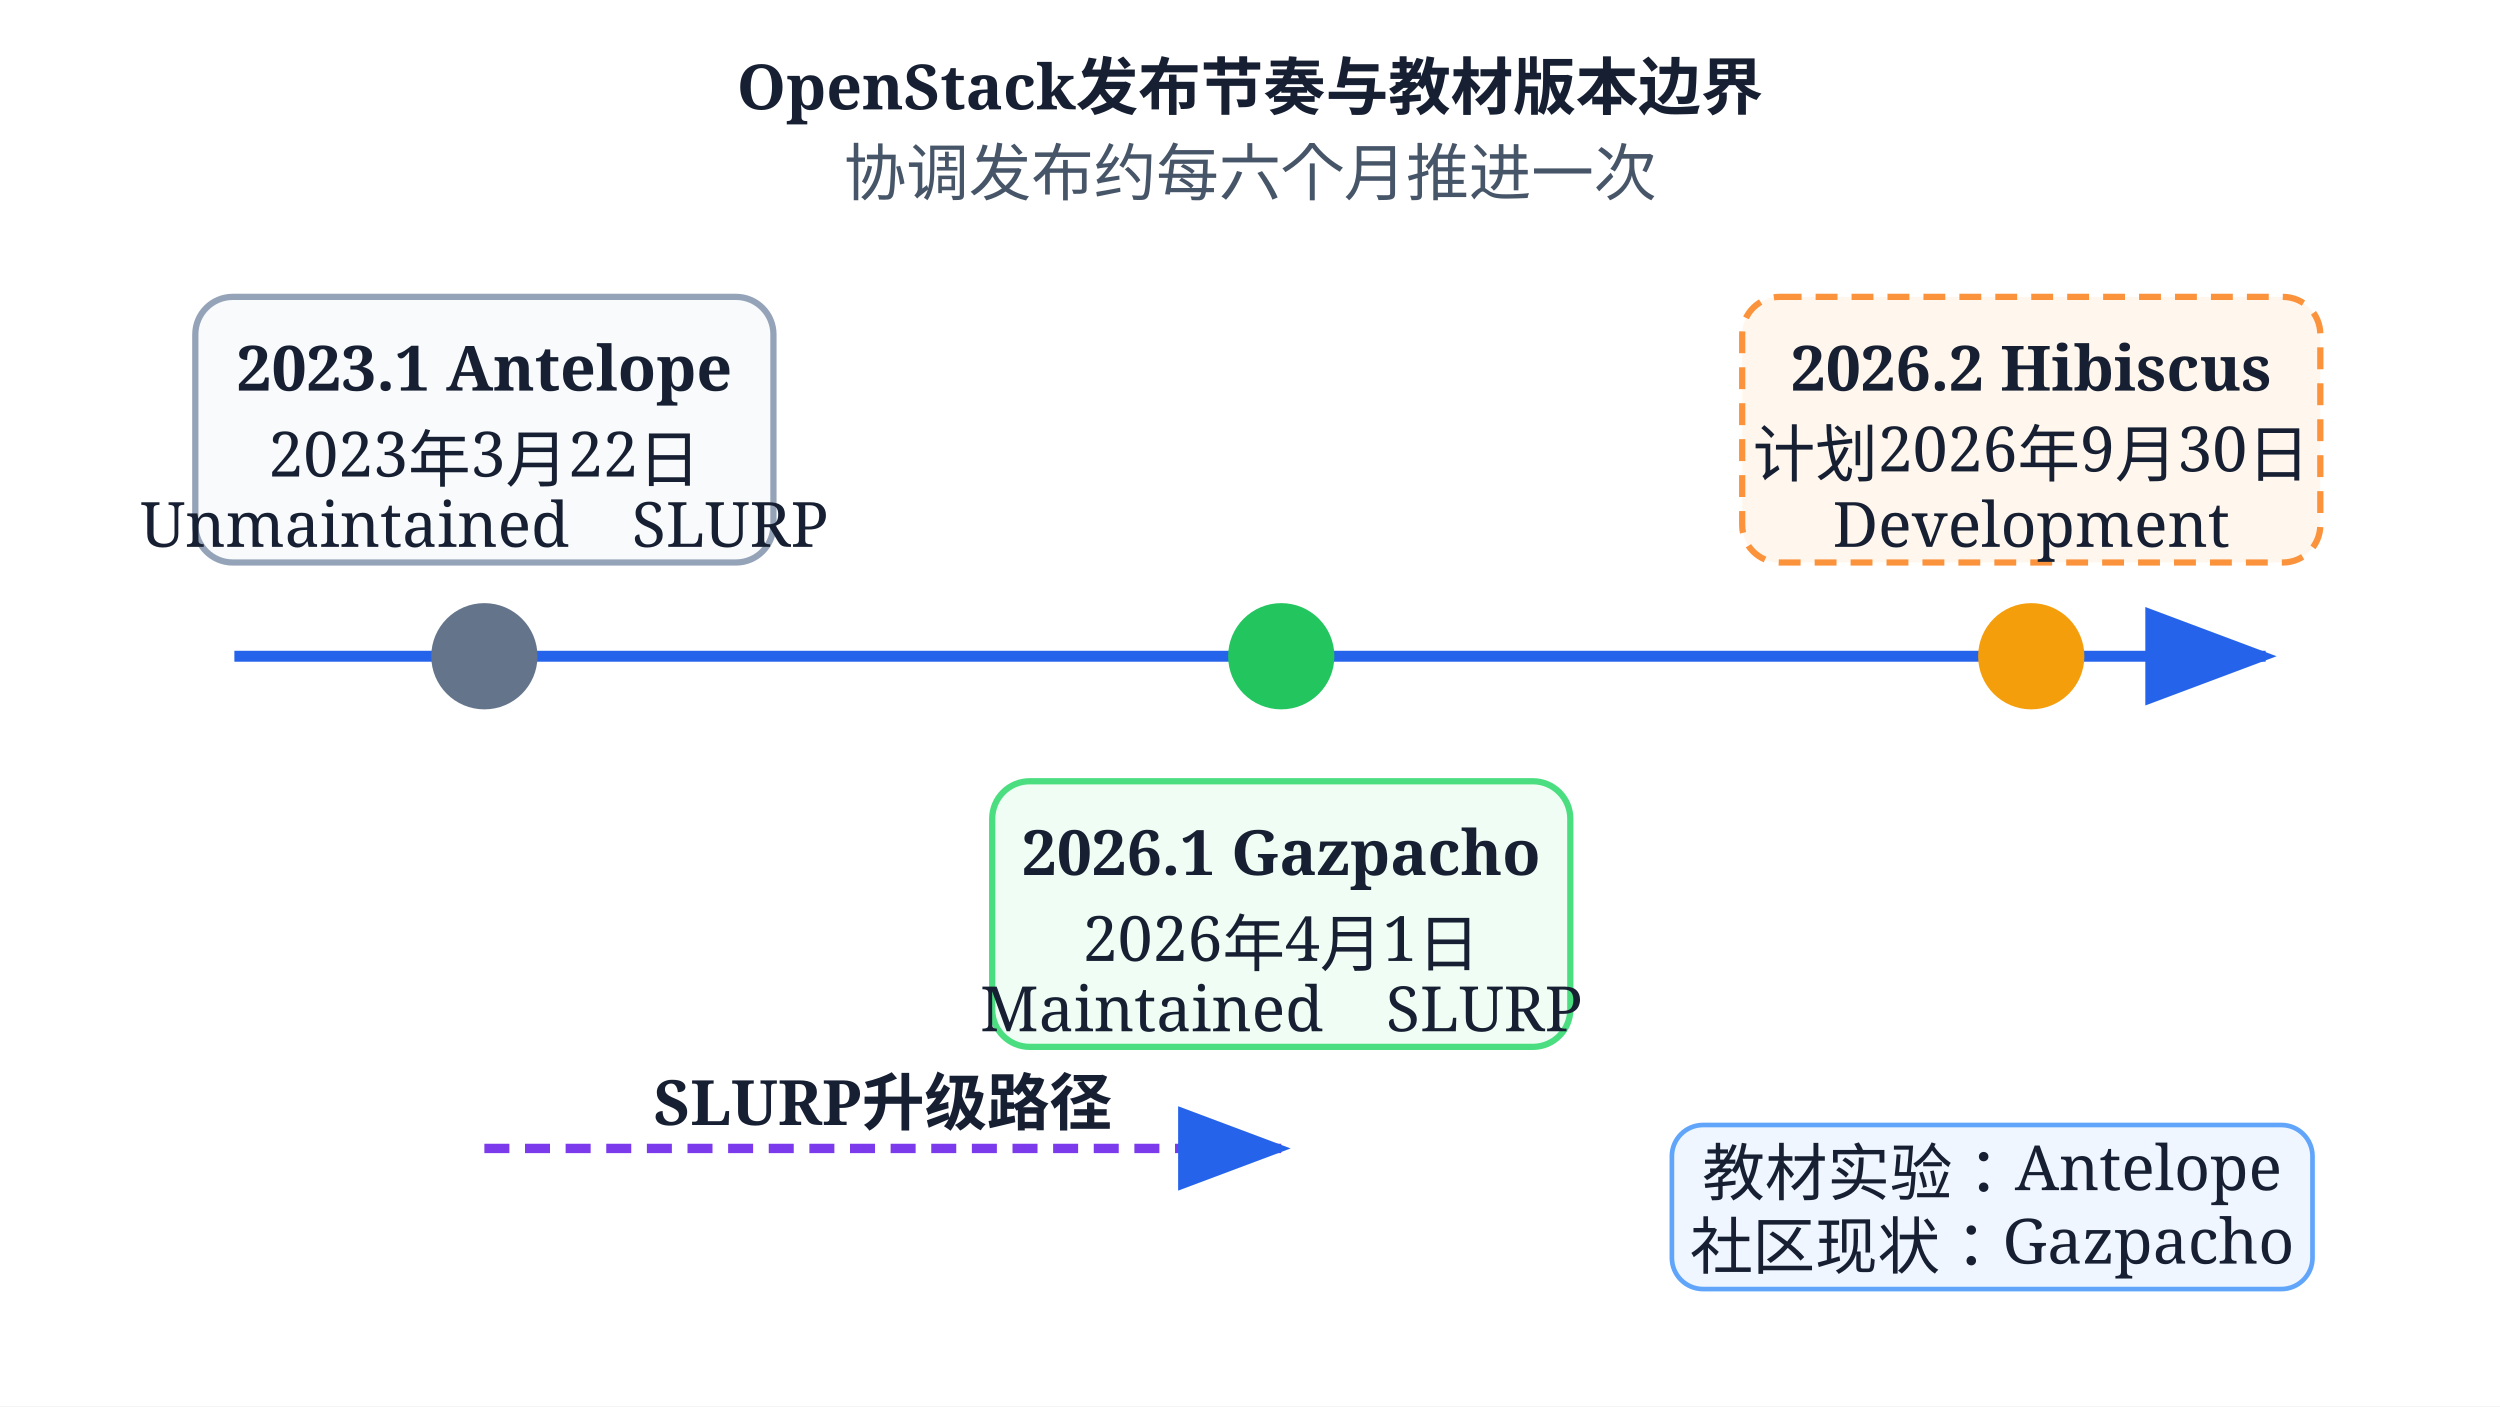
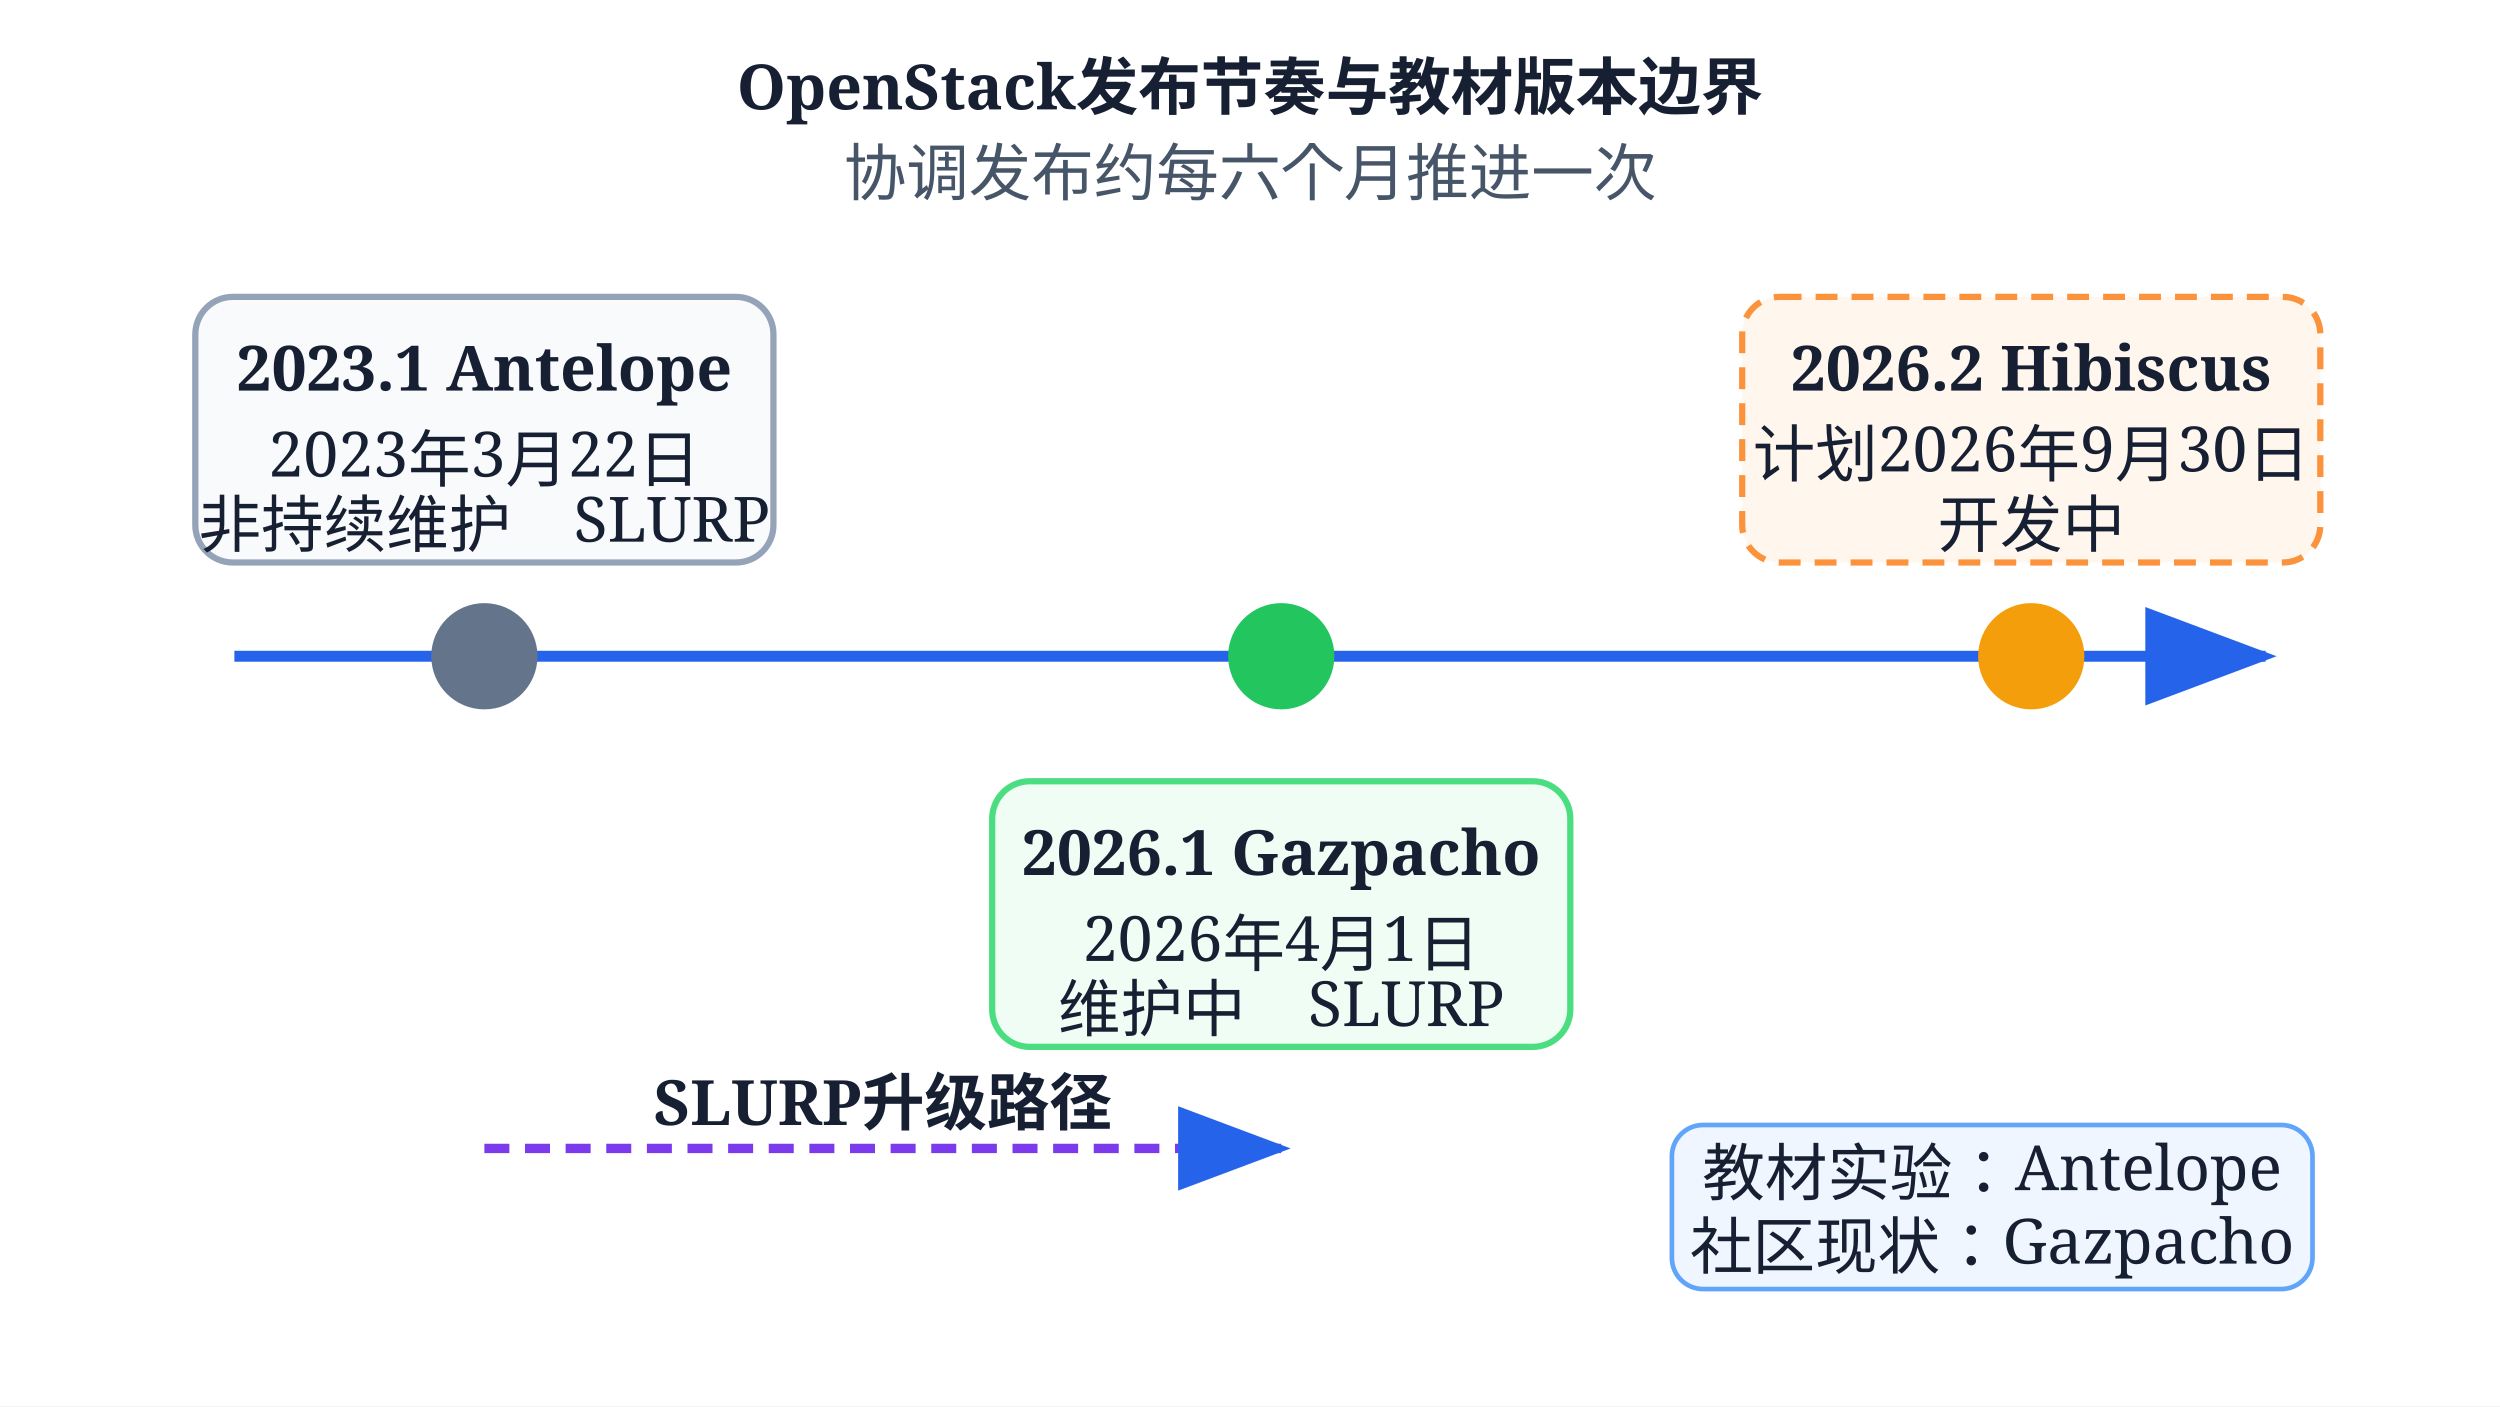
<svg xmlns="http://www.w3.org/2000/svg" viewBox="0 0 1600 900" width="1600" height="900">
  <style>text{font-family:SimSun,'宋体',serif;font-size:40px;fill:#172033}.title{font-weight:700}.muted{fill:#475569}</style>
  <defs>
    <marker id="a" markerWidth="12" markerHeight="9" refX="11" refY="4.5" orient="auto">
      <polygon points="0 0,12 4.5,0 9" fill="#2563eb" />
    </marker>
  </defs>
  <rect width="1600" height="900" fill="#ffffff" />
  <text x="800" y="70" text-anchor="middle" font-size="52" class="title">OpenStack发布节奏与教材版本边界</text>
  <text x="800" y="125" text-anchor="middle" font-size="40" class="muted">协调发布约每六个月推进一次</text>
  <path d="M150 420 H1450" stroke="#2563eb" stroke-width="7" fill="none" marker-end="url(#a)" />
  <g>
    <circle cx="310" cy="420" r="34" fill="#64748b" />
    <rect x="125" y="190" width="370" height="170" rx="24" fill="#f8fafc" stroke="#94a3b8" stroke-width="4" />
    <text x="310" y="250" text-anchor="middle" font-size="46" class="title">2023.1 Antelope</text>
    <text x="310" y="305" text-anchor="middle" font-size="40">2023年3月22日</text>
-     <text x="310" y="350" text-anchor="middle" font-size="40">Unmaintained　SLURP</text>
+     <text x="310" y="350" text-anchor="middle" font-size="40">非持续维护　SLURP</text>
  </g>
  <g>
    <circle cx="820" cy="420" r="34" fill="#22c55e" />
    <rect x="635" y="500" width="370" height="170" rx="24" fill="#f0fdf4" stroke="#4ade80" stroke-width="4" />
    <text x="820" y="560" text-anchor="middle" font-size="46" class="title">2026.1 Gazpacho</text>
    <text x="820" y="615" text-anchor="middle" font-size="40">2026年4月1日</text>
-     <text x="820" y="660" text-anchor="middle" font-size="40">Maintained　SLURP</text>
+     <text x="820" y="660" text-anchor="middle" font-size="40">维护中　SLURP</text>
  </g>
  <g>
    <circle cx="1300" cy="420" r="34" fill="#f59e0b" />
    <rect x="1115" y="190" width="370" height="170" rx="24" fill="#fff7ed" stroke="#fb923c" stroke-width="4" stroke-dasharray="14 9" />
    <text x="1300" y="250" text-anchor="middle" font-size="46" class="title">2026.2 Hibiscus</text>
    <text x="1300" y="305" text-anchor="middle" font-size="40">计划2026年9月30日</text>
-     <text x="1300" y="350" text-anchor="middle" font-size="40">Development</text>
+     <text x="1300" y="350" text-anchor="middle" font-size="40">开发中</text>
  </g>
  <path d="M310 735 H820" stroke="#7c3aed" stroke-width="6" stroke-dasharray="16 10" marker-end="url(#a)" />
  <text x="565" y="720" text-anchor="middle" font-size="40" class="title">SLURP升级路径</text>
  <rect x="1070" y="720" width="410" height="105" rx="20" fill="#eff6ff" stroke="#60a5fa" stroke-width="3" />
  <text x="1275" y="765" text-anchor="middle" font-size="40">教材实验：Antelope</text>
  <text x="1275" y="812" text-anchor="middle" font-size="40">社区现状：Gazpacho</text>
</svg>
